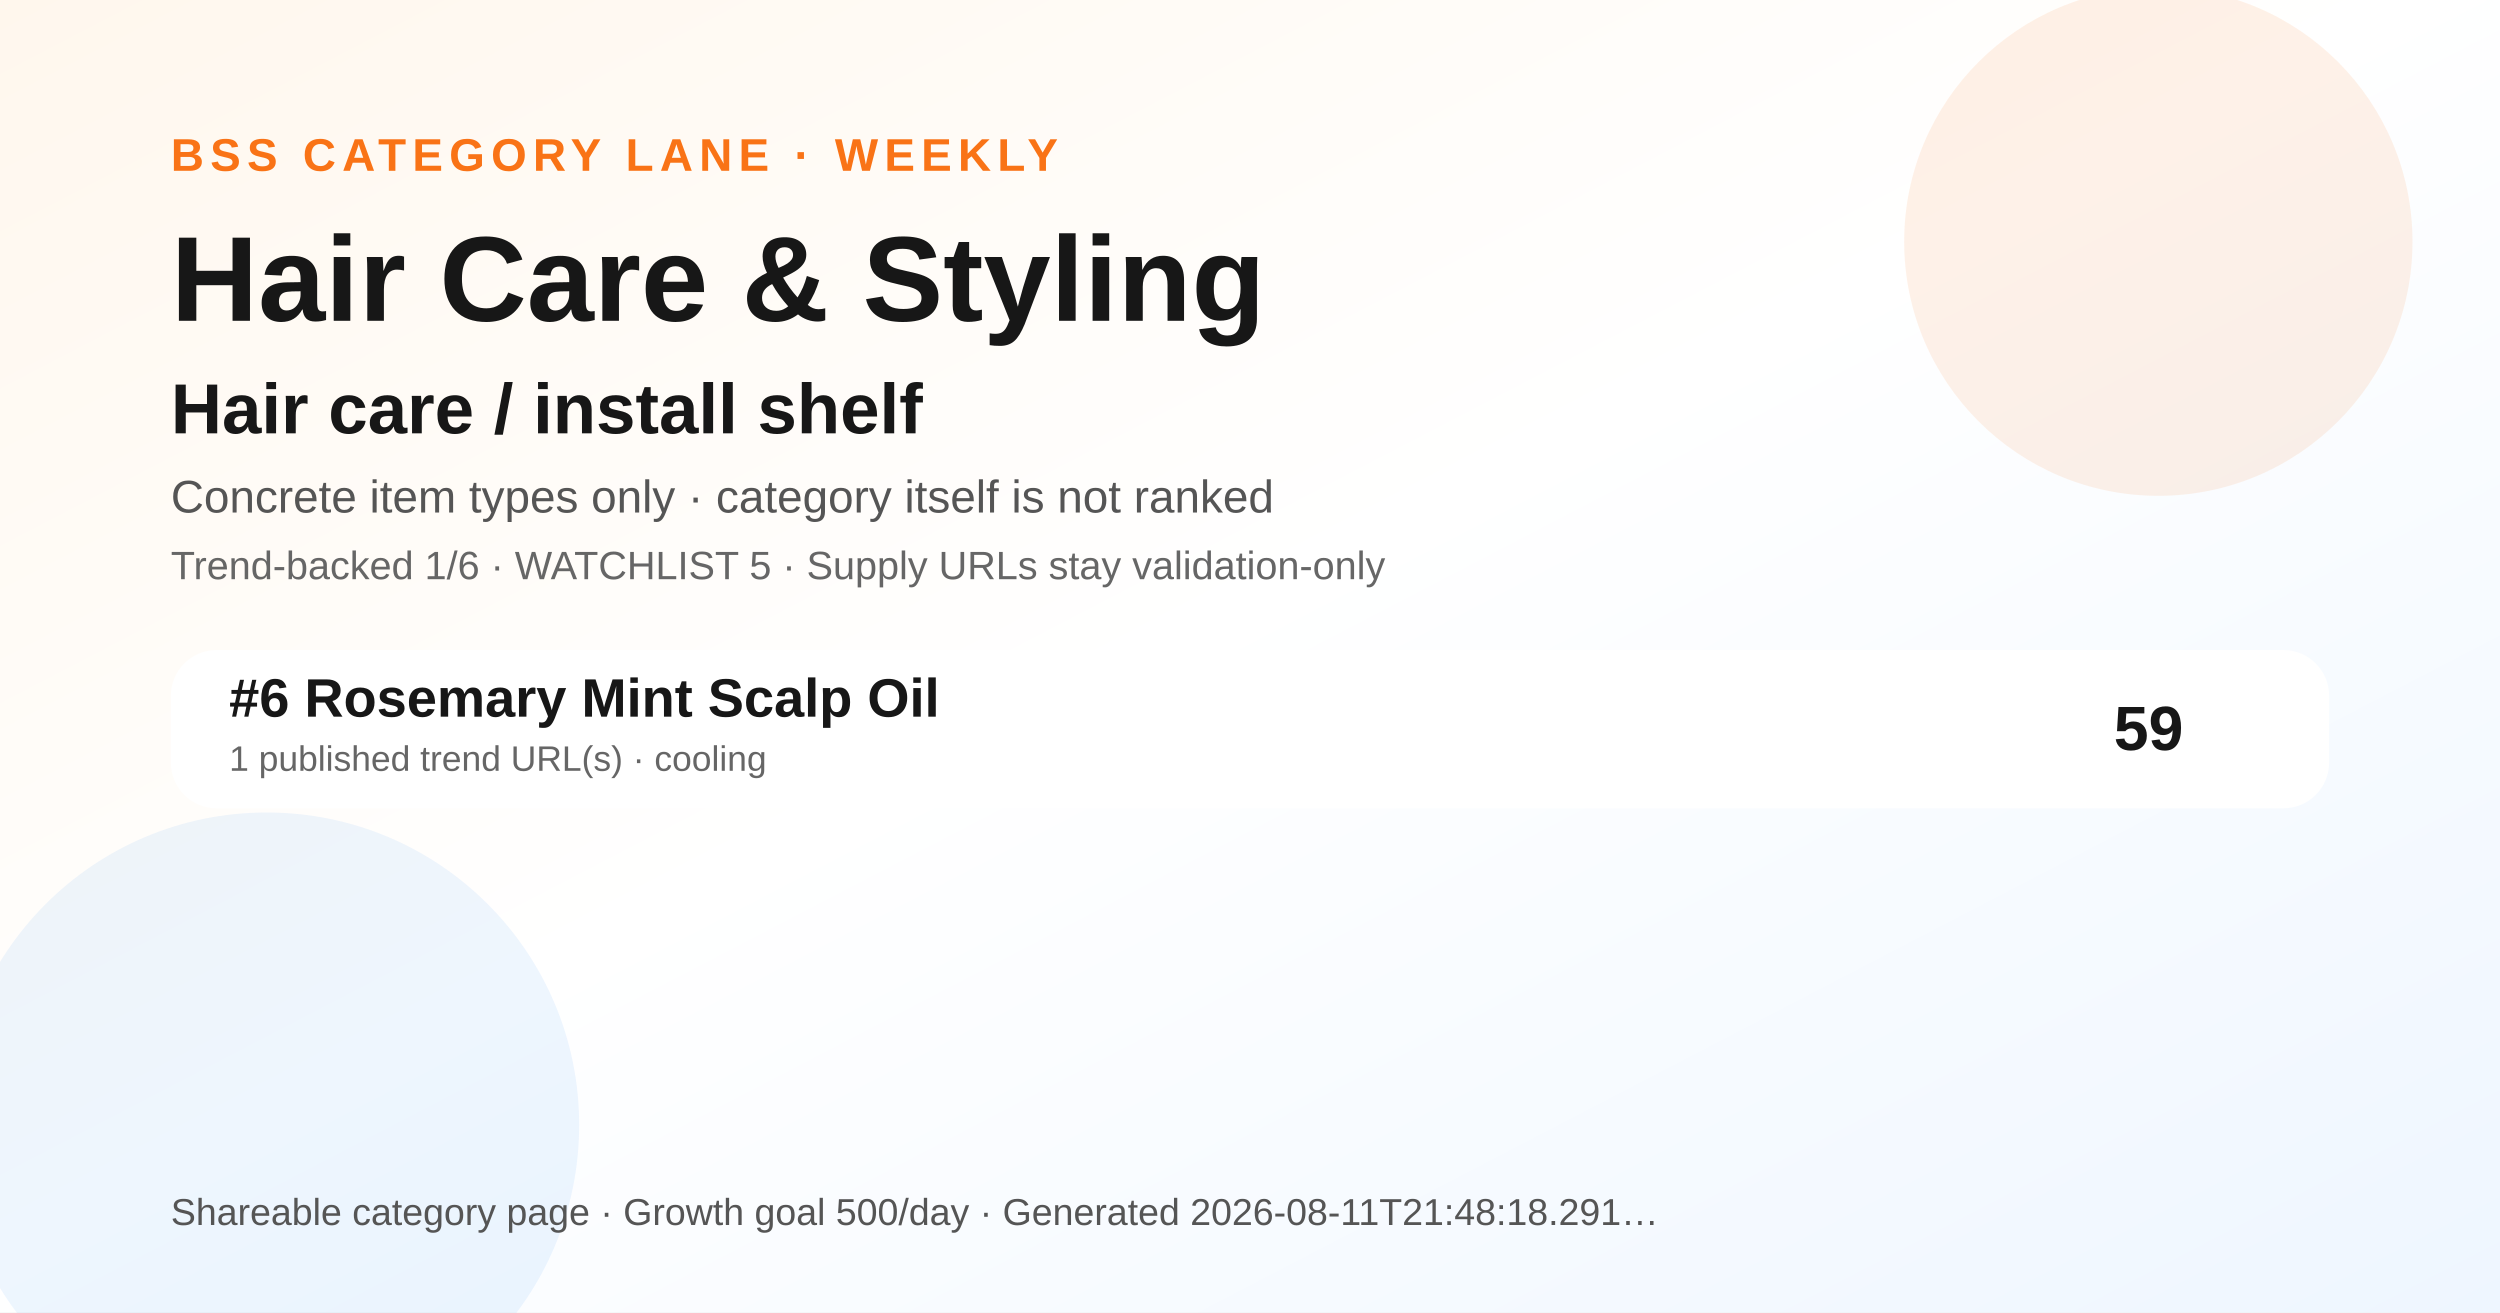
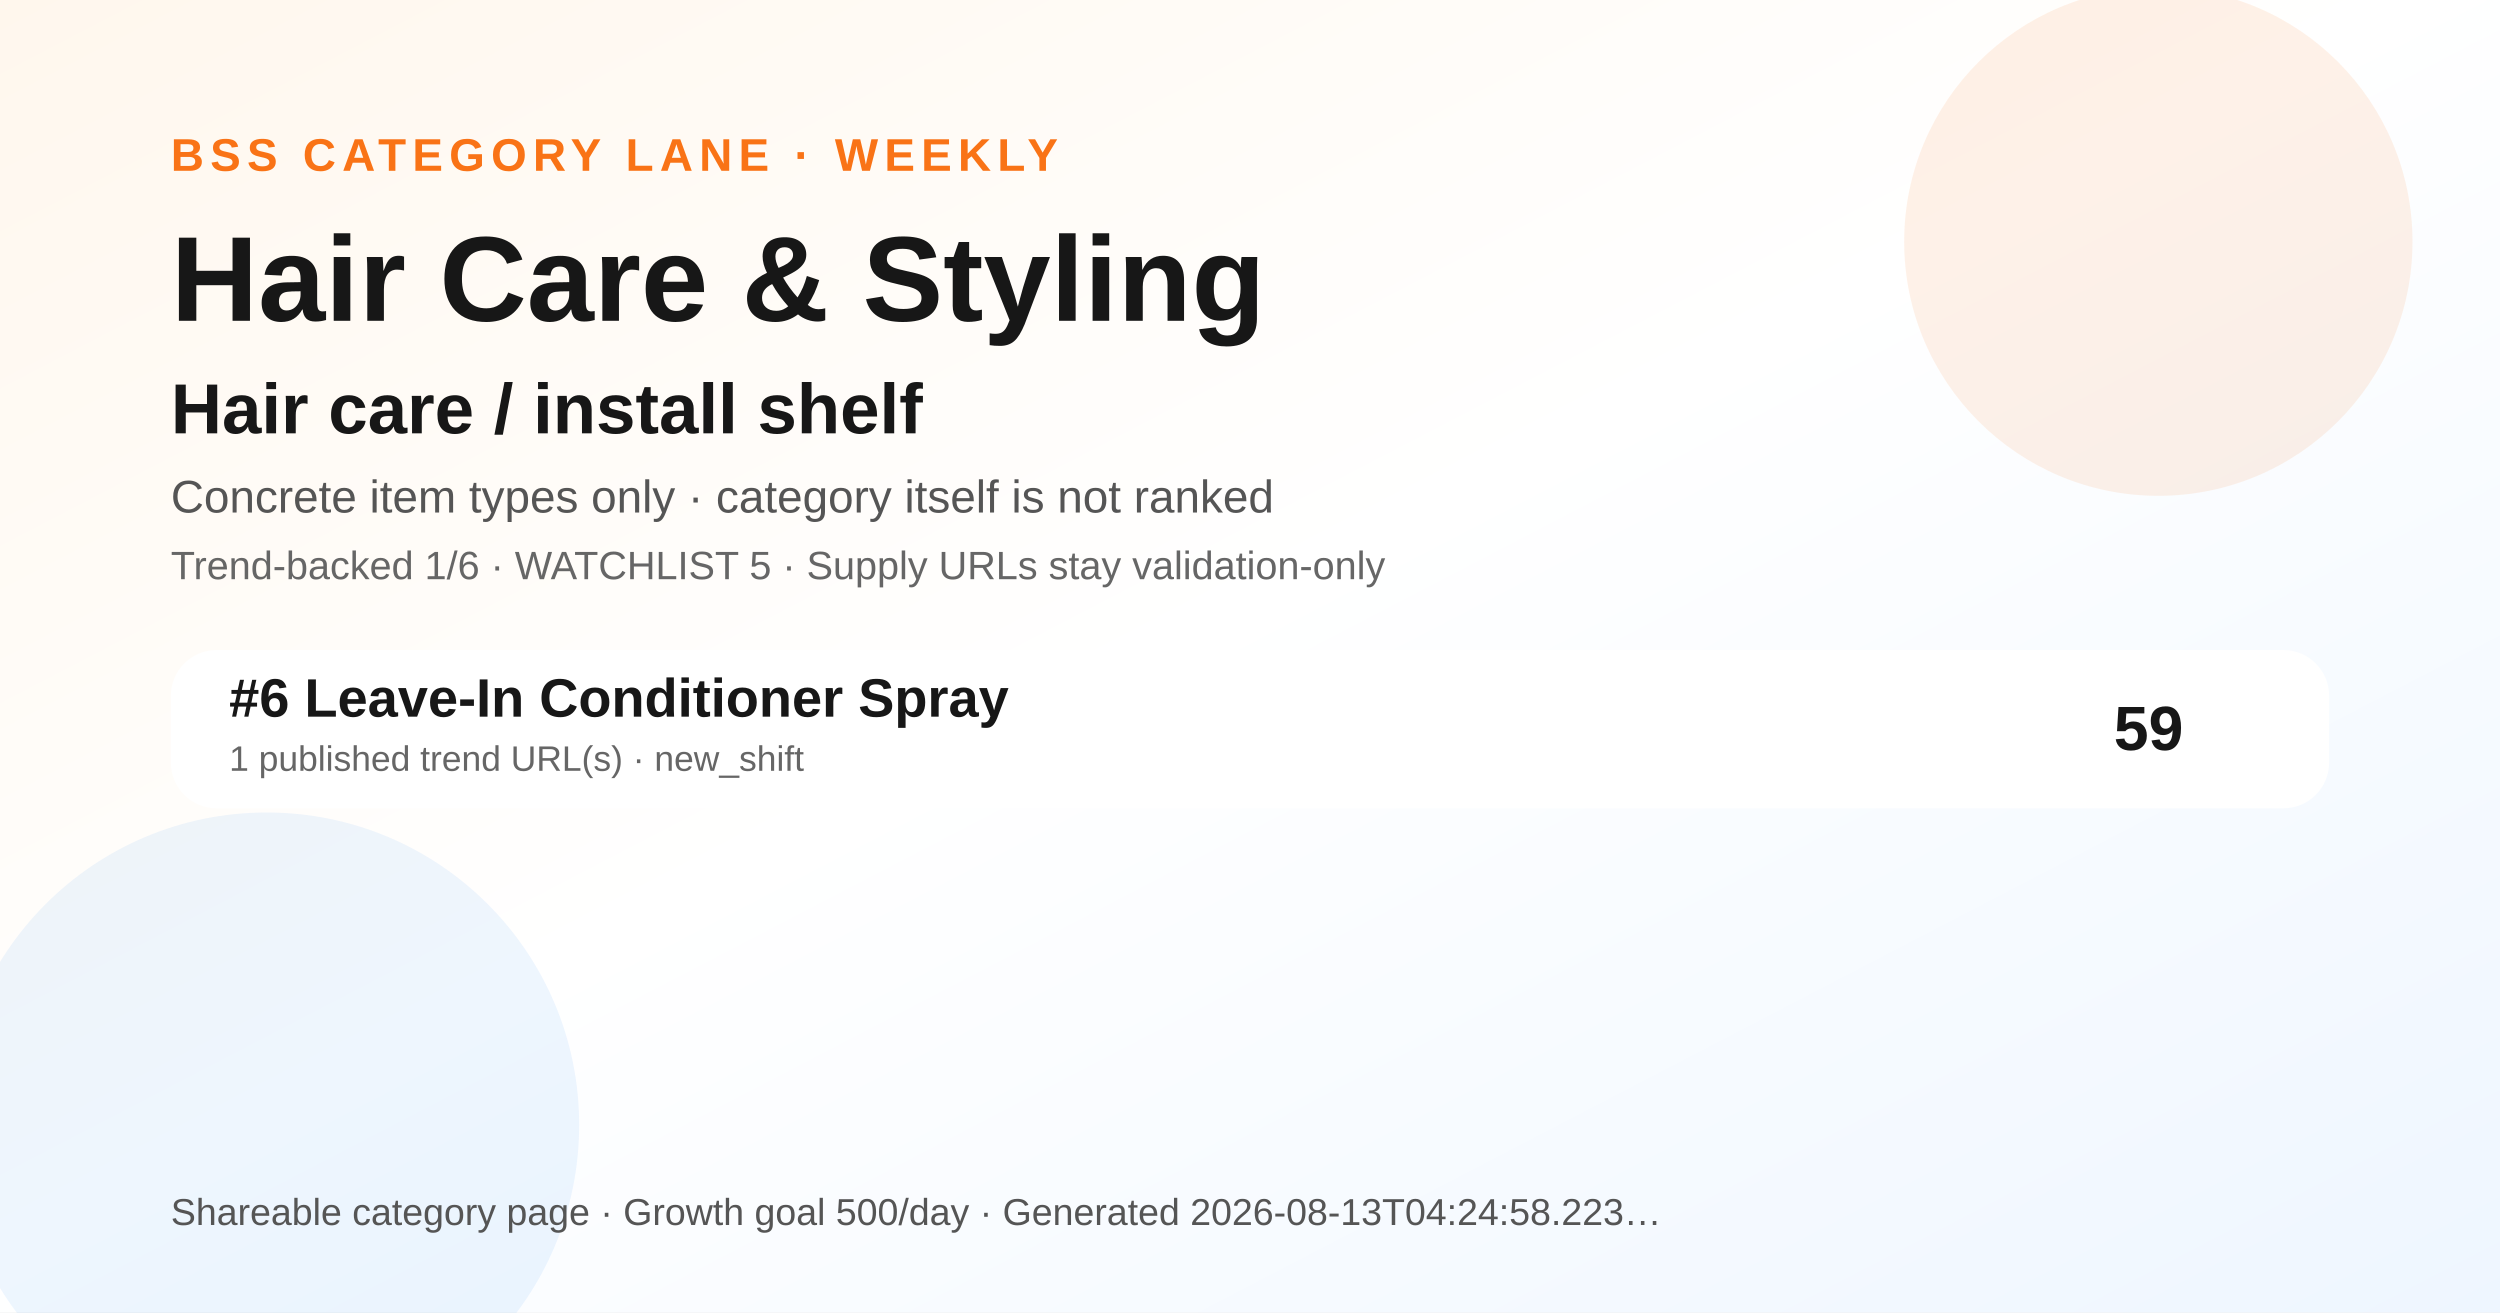
<svg xmlns="http://www.w3.org/2000/svg" width="1200" height="630" viewBox="0 0 1200 630" role="img" aria-label="Hair Care &amp; Styling BSS category ranking social preview">
  <defs>
    <linearGradient id="bg" x1="0" y1="0" x2="1" y2="1">
      <stop offset="0" stop-color="#fff7ed" />
      <stop offset="0.48" stop-color="#ffffff" />
      <stop offset="1" stop-color="#eef6ff" />
    </linearGradient>
  </defs>
  <rect width="1200" height="630" fill="url(#bg)" />
  <circle cx="1036" cy="116" r="122" fill="#f97316" opacity="0.10" />
  <circle cx="128" cy="540" r="150" fill="#0072f5" opacity="0.07" />
  <text x="82" y="82" font-family="Arial, Helvetica, sans-serif" font-size="22" font-weight="700" fill="#f97316" letter-spacing="3">BSS CATEGORY LANE · WEEKLY</text>
  <text x="82" y="154" font-family="Arial, Helvetica, sans-serif" font-size="58" font-weight="800" fill="#171717">Hair Care &amp; Styling</text>
  <text x="82" y="208" font-family="Arial, Helvetica, sans-serif" font-size="34" font-weight="800" fill="#171717">Hair care / install shelf</text>
  <text x="82" y="246" font-family="Arial, Helvetica, sans-serif" font-size="22" fill="#555555">Concrete item types only · category itself is not ranked</text>
  <text x="82" y="278" font-family="Arial, Helvetica, sans-serif" font-size="19" fill="#666666">Trend-backed 1/6 · WATCHLIST 5 · Supply URLs stay validation-only</text>
  <g transform="translate(82 312)">
    <rect width="1036" height="76" rx="22" fill="#ffffff" opacity="0.96" />
-     <text x="28" y="32" font-family="Arial, Helvetica, sans-serif" font-size="26" font-weight="700" fill="#171717">#6 Rosemary Mint Scalp Oil</text>
-     <text x="28" y="58" font-family="Arial, Helvetica, sans-serif" font-size="17" fill="#666666">1 published trend URL(s) · cooling</text>
+     <text x="28" y="32" font-family="Arial, Helvetica, sans-serif" font-size="26" font-weight="700" fill="#171717">#6 Leave-In Conditioner Spray</text>
+     <text x="28" y="58" font-family="Arial, Helvetica, sans-serif" font-size="17" fill="#666666">1 published trend URL(s) · new_shift</text>
    <text x="966" y="48" text-anchor="end" font-family="Arial, Helvetica, sans-serif" font-size="30" font-weight="700" fill="#171717">59</text>
  </g>
  <g transform="translate(82 588)">
-     <text font-family="Arial, Helvetica, sans-serif" font-size="18" fill="#555555">Shareable category page · Growth goal 500/day · Generated 2026-08-11T21:48:18.291…</text>
+     <text font-family="Arial, Helvetica, sans-serif" font-size="18" fill="#555555">Shareable category page · Growth goal 500/day · Generated 2026-08-13T04:24:58.223…</text>
  </g>
</svg>
